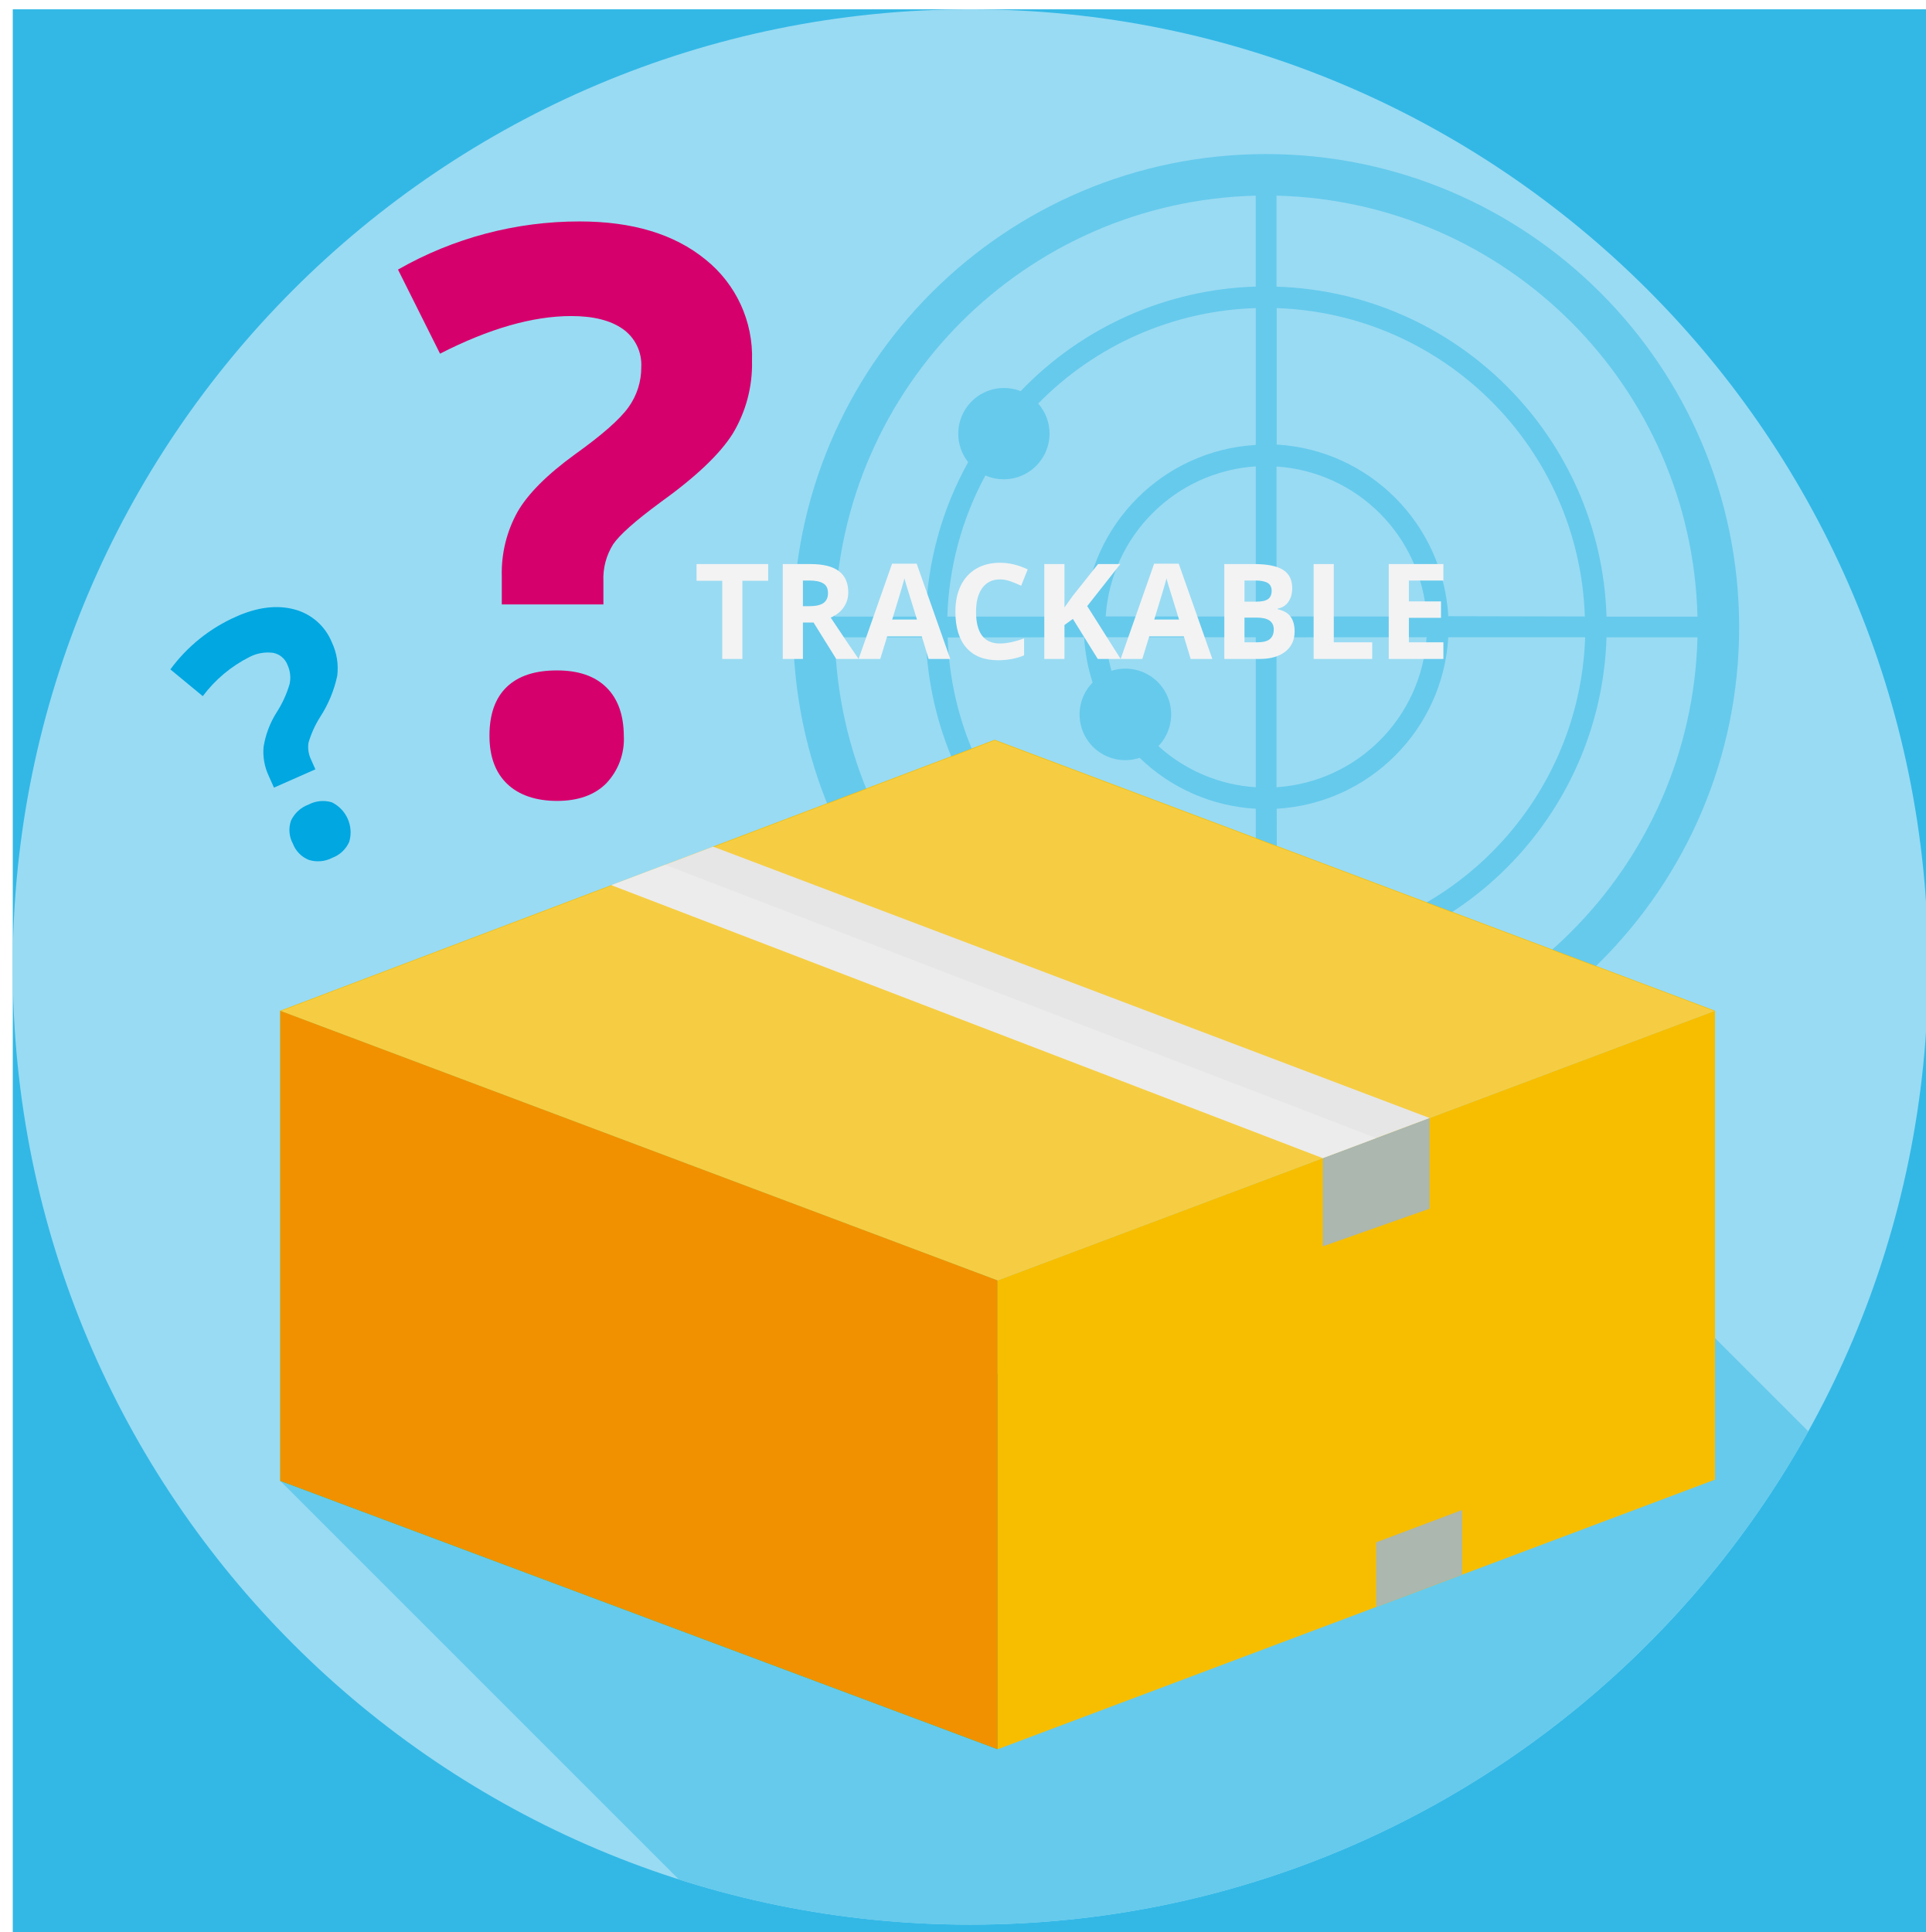
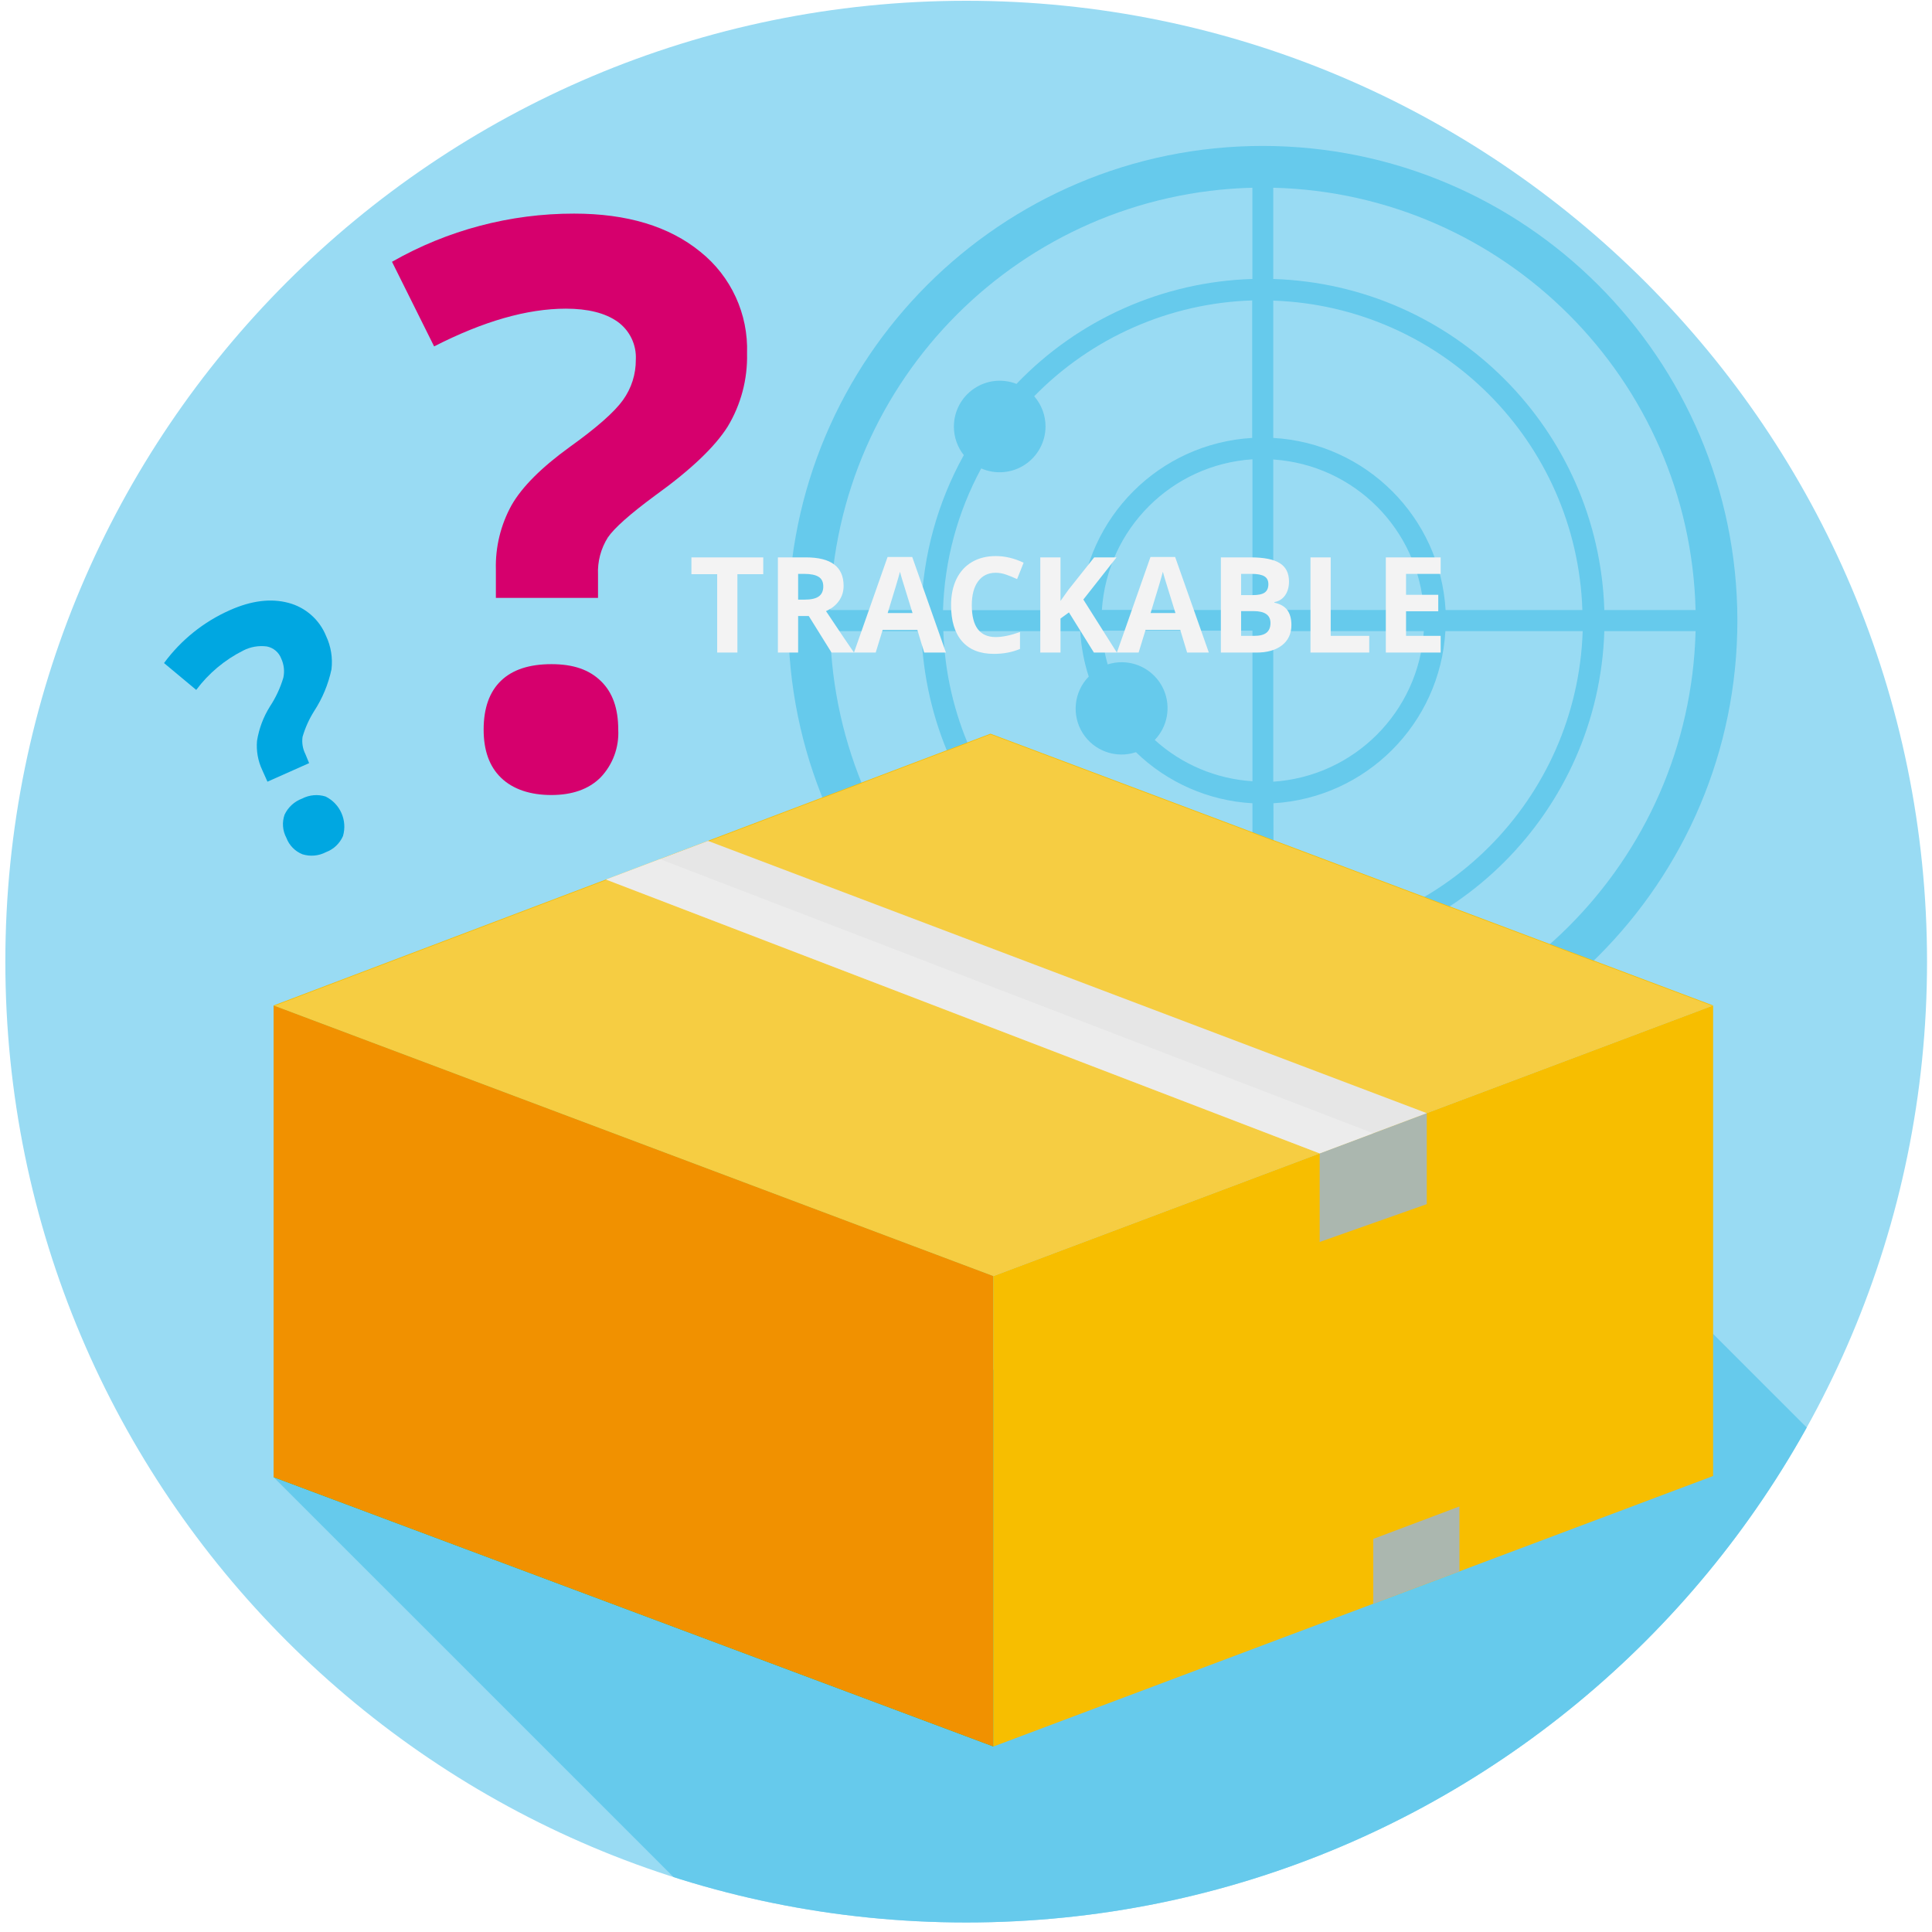
- <svg xmlns="http://www.w3.org/2000/svg" viewBox="0 0 300 301">
+ <svg xmlns="http://www.w3.org/2000/svg" viewBox="0 0 300 300">
  <defs>
-     <style>.a{fill:none;}.b{isolation:isolate;}.c{fill:#33b8e6;}.d{fill:#99dbf3;}.e{clip-path:url(#a);}.f{fill:#66caec;}.g{fill:#f7be00;}.h,.l,.o{fill:#f3f3f3;}.h{opacity:0.27;}.i{fill:#25282b;mix-blend-mode:overlay;}.j{fill:#abb7af;}.k{fill:#e6e6e6;}.l{opacity:0.49;}.m{fill:#d6006d;}.n{fill:#00a7e1;}.o{font-size:20.71px;font-family:OpenSans-Bold, Open Sans;font-weight:700;}</style>
+     <style>.a{fill:none;}.b{isolation:isolate;}.c{fill:#99dbf3;}.d{clip-path:url(#a);}.e{fill:#66caec;}.f{fill:#f7be00;}.g,.k,.n{fill:#f3f3f3;}.g{opacity:0.27;}.h{fill:#25282b;mix-blend-mode:overlay;}.i{fill:#abb7af;}.j{fill:#e6e6e6;}.k{opacity:0.49;}.l{fill:#d6006d;}.m{fill:#00a7e1;}.n{font-size:20.71px;font-family:OpenSans-Bold, Open Sans;font-weight:700;}</style>
    <clipPath id="a">
-       <circle class="a" cx="151.18" cy="150.65" r="149.2" />
+       <circle class="a" cx="150.03" cy="149.32" r="149.2" />
    </clipPath>
  </defs>
  <g class="b">
-     <rect class="c" x="1.99" y="1.45" width="299.76" height="299.76" />
-     <circle class="d" cx="151.18" cy="150.65" r="149.2" />
-     <g class="e">
-       <polygon class="f" points="43.65 230.71 149.59 336.65 270.59 336.65 332.98 274.27 257.5 198.8 43.65 230.71" />
+     <rect class="a" x="0.84" y="0.12" width="299.76" height="299.76" />
+     <circle class="c" cx="150.03" cy="149.32" r="149.2" />
+     <g class="d">
+       <polygon class="e" points="42.49 229.38 148.44 335.32 269.44 335.32 331.83 272.94 256.35 197.47 42.49 229.38" />
    </g>
-     <path class="f" d="M197.24,24a73.69,73.69,0,1,0,73.69,73.68A73.76,73.76,0,0,0,197.24,24Zm67.2,72.07H250.27a53.1,53.1,0,0,0-51.41-51.41V30.48A67.3,67.3,0,0,1,264.44,96.06Zm-110.94-22a7.13,7.13,0,0,0,10-6.51,7.14,7.14,0,0,0-1.76-4.69A49.51,49.51,0,0,1,195.63,48V69.32a28.45,28.45,0,0,0-26.74,26.74H147.58A49.27,49.27,0,0,1,153.5,74.09Zm21.82,30.1a7,7,0,0,0-2.17.34,24.65,24.65,0,0,1-.9-5.24h23.38v23.38a24.93,24.93,0,0,1-15.17-6.41,7.13,7.13,0,0,0-5.14-12.07Zm-3.07-8.13a25.08,25.08,0,0,1,23.38-23.38V96.06Zm26.61,0V72.68a25.08,25.08,0,0,1,23.38,23.38Zm23.38,3.23a25.08,25.08,0,0,1-23.38,23.38V99.29Zm-53.35,0a27.91,27.91,0,0,0,1.32,7.06,7.12,7.12,0,0,0,7.33,11.74A28.24,28.24,0,0,0,195.63,126v21.32a49.75,49.75,0,0,1-48-48Zm30,26.73a28.43,28.43,0,0,0,26.73-26.73h21.32a49.75,49.75,0,0,1-48,48.05Zm26.73-30a28.44,28.44,0,0,0-26.73-26.74V48a49.74,49.74,0,0,1,48,48.05Zm-30-65.58V44.65A52.9,52.9,0,0,0,159,60.94a7.12,7.12,0,0,0-9.72,6.64A7.1,7.1,0,0,0,150.82,72a52.67,52.67,0,0,0-6.6,24.06H130.05A67.3,67.3,0,0,1,195.63,30.48ZM130.05,99.29h14.17a53.1,53.1,0,0,0,51.41,51.41v14.17A67.3,67.3,0,0,1,130.05,99.29Zm68.81,65.58V150.7a53.1,53.1,0,0,0,51.41-51.41h14.17A67.3,67.3,0,0,1,198.86,164.87Z" />
-     <polygon class="g" points="267.17 157.47 154.95 115.26 43.65 157.47 155.41 199.48 267.17 157.47" />
-     <polygon class="h" points="267.17 157.56 154.95 115.36 43.65 157.56 155.41 199.57 267.17 157.56" />
-     <polygon class="g" points="155.41 272.53 43.65 230.71 43.65 157.47 155.41 199.48 155.41 272.53" />
-     <polygon class="i" points="155.41 272.53 43.65 230.71 43.65 157.47 155.41 199.48 155.41 272.53" />
-     <polygon class="g" points="267.17 230.52 267.17 157.47 155.41 199.48 155.41 272.53 267.17 230.52" />
-     <polygon class="j" points="222.7 188.31 206.07 194.18 206.07 180.43 222.7 174.18 222.7 188.31" />
-     <polygon class="j" points="227.77 245.32 227.77 235.25 214.39 240.29 214.39 250.36 227.77 245.32" />
-     <polygon class="k" points="222.7 174.18 111.08 131.9 95.24 137.9 206.07 180.43 222.7 174.18" />
-     <polygon class="l" points="103.6 134.73 214.39 177.31 206.07 180.43 95.24 137.9 103.6 134.73" />
-     <path class="m" d="M78.17,94.17V89.75a19.57,19.57,0,0,1,2.45-10q2.44-4.24,9-9,6.27-4.49,8.28-7.29a10.6,10.6,0,0,0,2-6.28A6.81,6.81,0,0,0,97,51.24q-2.86-2-8-2-9,0-20.45,5.86L62,42A56.91,56.91,0,0,1,90.3,34.5q12.33,0,19.59,5.92a19.34,19.34,0,0,1,7.26,15.79,21,21,0,0,1-3,11.35q-3,4.78-11.36,10.77-5.74,4.24-7.26,6.45A10,10,0,0,0,94,90.58v3.59Zm-1.92,20.45q0-5,2.69-7.59t7.84-2.58q5,0,7.68,2.64t2.72,7.53a10,10,0,0,1-2.75,7.44c-1.83,1.82-4.39,2.72-7.65,2.72s-5.94-.89-7.78-2.66S76.25,117.85,76.25,114.62Z" />
-     <path class="n" d="M42.68,122.71l-.81-1.81a8.86,8.86,0,0,1-.81-4.53,14.3,14.3,0,0,1,2-5.33,16.82,16.82,0,0,0,2.06-4.49,4.69,4.69,0,0,0-.32-2.93,3,3,0,0,0-2.25-1.91,6.22,6.22,0,0,0-3.65.63,20.71,20.71,0,0,0-7.31,6.12l-5.05-4.17a25.47,25.47,0,0,1,10.22-8.21q5-2.23,9.09-1.14a8.67,8.67,0,0,1,5.85,5.14,9.5,9.5,0,0,1,.84,5.19,19.06,19.06,0,0,1-2.69,6.47,15.94,15.94,0,0,0-1.8,4,4.51,4.51,0,0,0,.43,2.65l.65,1.47Zm2.94,8.72a4.46,4.46,0,0,1-.28-3.6,4.89,4.89,0,0,1,2.73-2.48A4.81,4.81,0,0,1,51.7,125a5.22,5.22,0,0,1,2.71,6.14,4.66,4.66,0,0,1-2.64,2.5,4.8,4.8,0,0,1-3.66.33A4.41,4.41,0,0,1,45.62,131.43Z" />
-     <text class="o" transform="translate(108.09 102.66)">TRACKABLE</text>
+     <path class="e" d="M196.09,22.66a73.69,73.69,0,1,0,73.69,73.68A73.76,73.76,0,0,0,196.09,22.66Zm67.2,72.07H249.12a53.1,53.1,0,0,0-51.41-51.41V29.15A67.3,67.3,0,0,1,263.29,94.73Zm-110.94-22a7.13,7.13,0,0,0,10-6.51,7.14,7.14,0,0,0-1.76-4.69,49.51,49.51,0,0,1,33.85-14.88V68a28.45,28.45,0,0,0-26.74,26.74H146.43A49.27,49.27,0,0,1,152.35,72.76Zm21.82,30.1a7,7,0,0,0-2.17.34,24.65,24.65,0,0,1-.9-5.24h23.38v23.38a24.93,24.93,0,0,1-15.17-6.41,7.13,7.13,0,0,0-5.14-12.07Zm-3.07-8.13a25.08,25.08,0,0,1,23.38-23.38V94.73Zm26.61,0V71.35a25.08,25.08,0,0,1,23.38,23.38ZM221.09,98a25.08,25.08,0,0,1-23.38,23.38V98Zm-53.35,0a27.91,27.91,0,0,0,1.32,7.06,7.12,7.12,0,0,0,7.33,11.74,28.24,28.24,0,0,0,18.09,7.93V146a49.75,49.75,0,0,1-48-48Zm30,26.73A28.43,28.43,0,0,0,224.44,98h21.32a49.75,49.75,0,0,1-48,48.05Zm26.73-30A28.44,28.44,0,0,0,197.71,68V46.68a49.74,49.74,0,0,1,48,48.05Zm-30-65.58V43.32a52.9,52.9,0,0,0-36.63,16.29,7.12,7.12,0,0,0-9.72,6.64,7.1,7.1,0,0,0,1.54,4.42,52.67,52.67,0,0,0-6.6,24.06H128.9A67.3,67.3,0,0,1,194.48,29.15ZM128.9,98h14.17a53.1,53.1,0,0,0,51.41,51.41v14.17A67.3,67.3,0,0,1,128.9,98Zm68.81,65.58V149.37A53.1,53.1,0,0,0,249.12,98h14.17A67.3,67.3,0,0,1,197.71,163.54Z" />
+     <polygon class="f" points="266.01 156.13 153.8 113.93 42.49 156.13 154.25 198.15 266.01 156.13" />
+     <polygon class="g" points="266.01 156.23 153.8 114.03 42.49 156.23 154.25 198.24 266.01 156.23" />
+     <polygon class="f" points="154.25 271.2 42.49 229.38 42.49 156.13 154.25 198.15 154.25 271.2" />
+     <polygon class="h" points="154.25 271.2 42.49 229.38 42.49 156.13 154.25 198.15 154.25 271.2" />
+     <polygon class="f" points="266.01 229.19 266.01 156.13 154.25 198.15 154.25 271.2 266.01 229.19" />
+     <polygon class="i" points="221.55 186.98 204.92 192.85 204.92 179.1 221.55 172.85 221.55 186.98" />
+     <polygon class="i" points="226.62 244 226.62 233.92 213.24 238.96 213.24 249.03 226.62 244" />
+     <polygon class="j" points="221.55 172.85 109.93 130.57 94.09 136.57 204.92 179.1 221.55 172.85" />
+     <polygon class="k" points="102.45 133.4 213.24 175.98 204.92 179.1 94.09 136.57 102.45 133.4" />
+     <path class="l" d="M77,92.84V88.42a19.57,19.57,0,0,1,2.45-10q2.44-4.25,9-9,6.27-4.49,8.28-7.29a10.6,10.6,0,0,0,2-6.28,6.81,6.81,0,0,0-2.87-5.92q-2.86-2-8-2-9,0-20.45,5.86L60.87,40.65a56.91,56.91,0,0,1,28.28-7.48q12.33,0,19.59,5.92A19.34,19.34,0,0,1,116,54.88a21,21,0,0,1-3,11.35Q110,71,101.65,77q-5.75,4.25-7.26,6.45a10,10,0,0,0-1.53,5.8v3.59ZM75.1,113.29q0-5,2.7-7.59c1.79-1.72,4.4-2.57,7.83-2.57s5.87.87,7.68,2.63S96,110,96,113.29a10,10,0,0,1-2.75,7.44c-1.83,1.82-4.39,2.72-7.65,2.72s-5.94-.89-7.78-2.66S75.1,116.52,75.1,113.29Z" />
+     <path class="m" d="M41.53,121.38l-.81-1.81a8.86,8.86,0,0,1-.81-4.53,14.3,14.3,0,0,1,2-5.33A16.82,16.82,0,0,0,44,105.22a4.69,4.69,0,0,0-.32-2.93,3,3,0,0,0-2.25-1.91,6.22,6.22,0,0,0-3.65.63,20.71,20.71,0,0,0-7.31,6.12l-5-4.17a25.47,25.47,0,0,1,10.22-8.21q5-2.23,9.09-1.14a8.67,8.67,0,0,1,5.85,5.14,9.5,9.5,0,0,1,.84,5.19,19.18,19.18,0,0,1-2.69,6.48,15.77,15.77,0,0,0-1.8,4,4.51,4.51,0,0,0,.43,2.65L48,118.5Zm2.94,8.72a4.46,4.46,0,0,1-.28-3.6A4.89,4.89,0,0,1,46.92,124a4.81,4.81,0,0,1,3.63-.32,5.22,5.22,0,0,1,2.71,6.14,4.66,4.66,0,0,1-2.64,2.5,4.8,4.8,0,0,1-3.66.33A4.41,4.41,0,0,1,44.47,130.1Z" />
+     <text class="n" transform="translate(106.94 101.33)">TRACKABLE</text>
  </g>
</svg>
